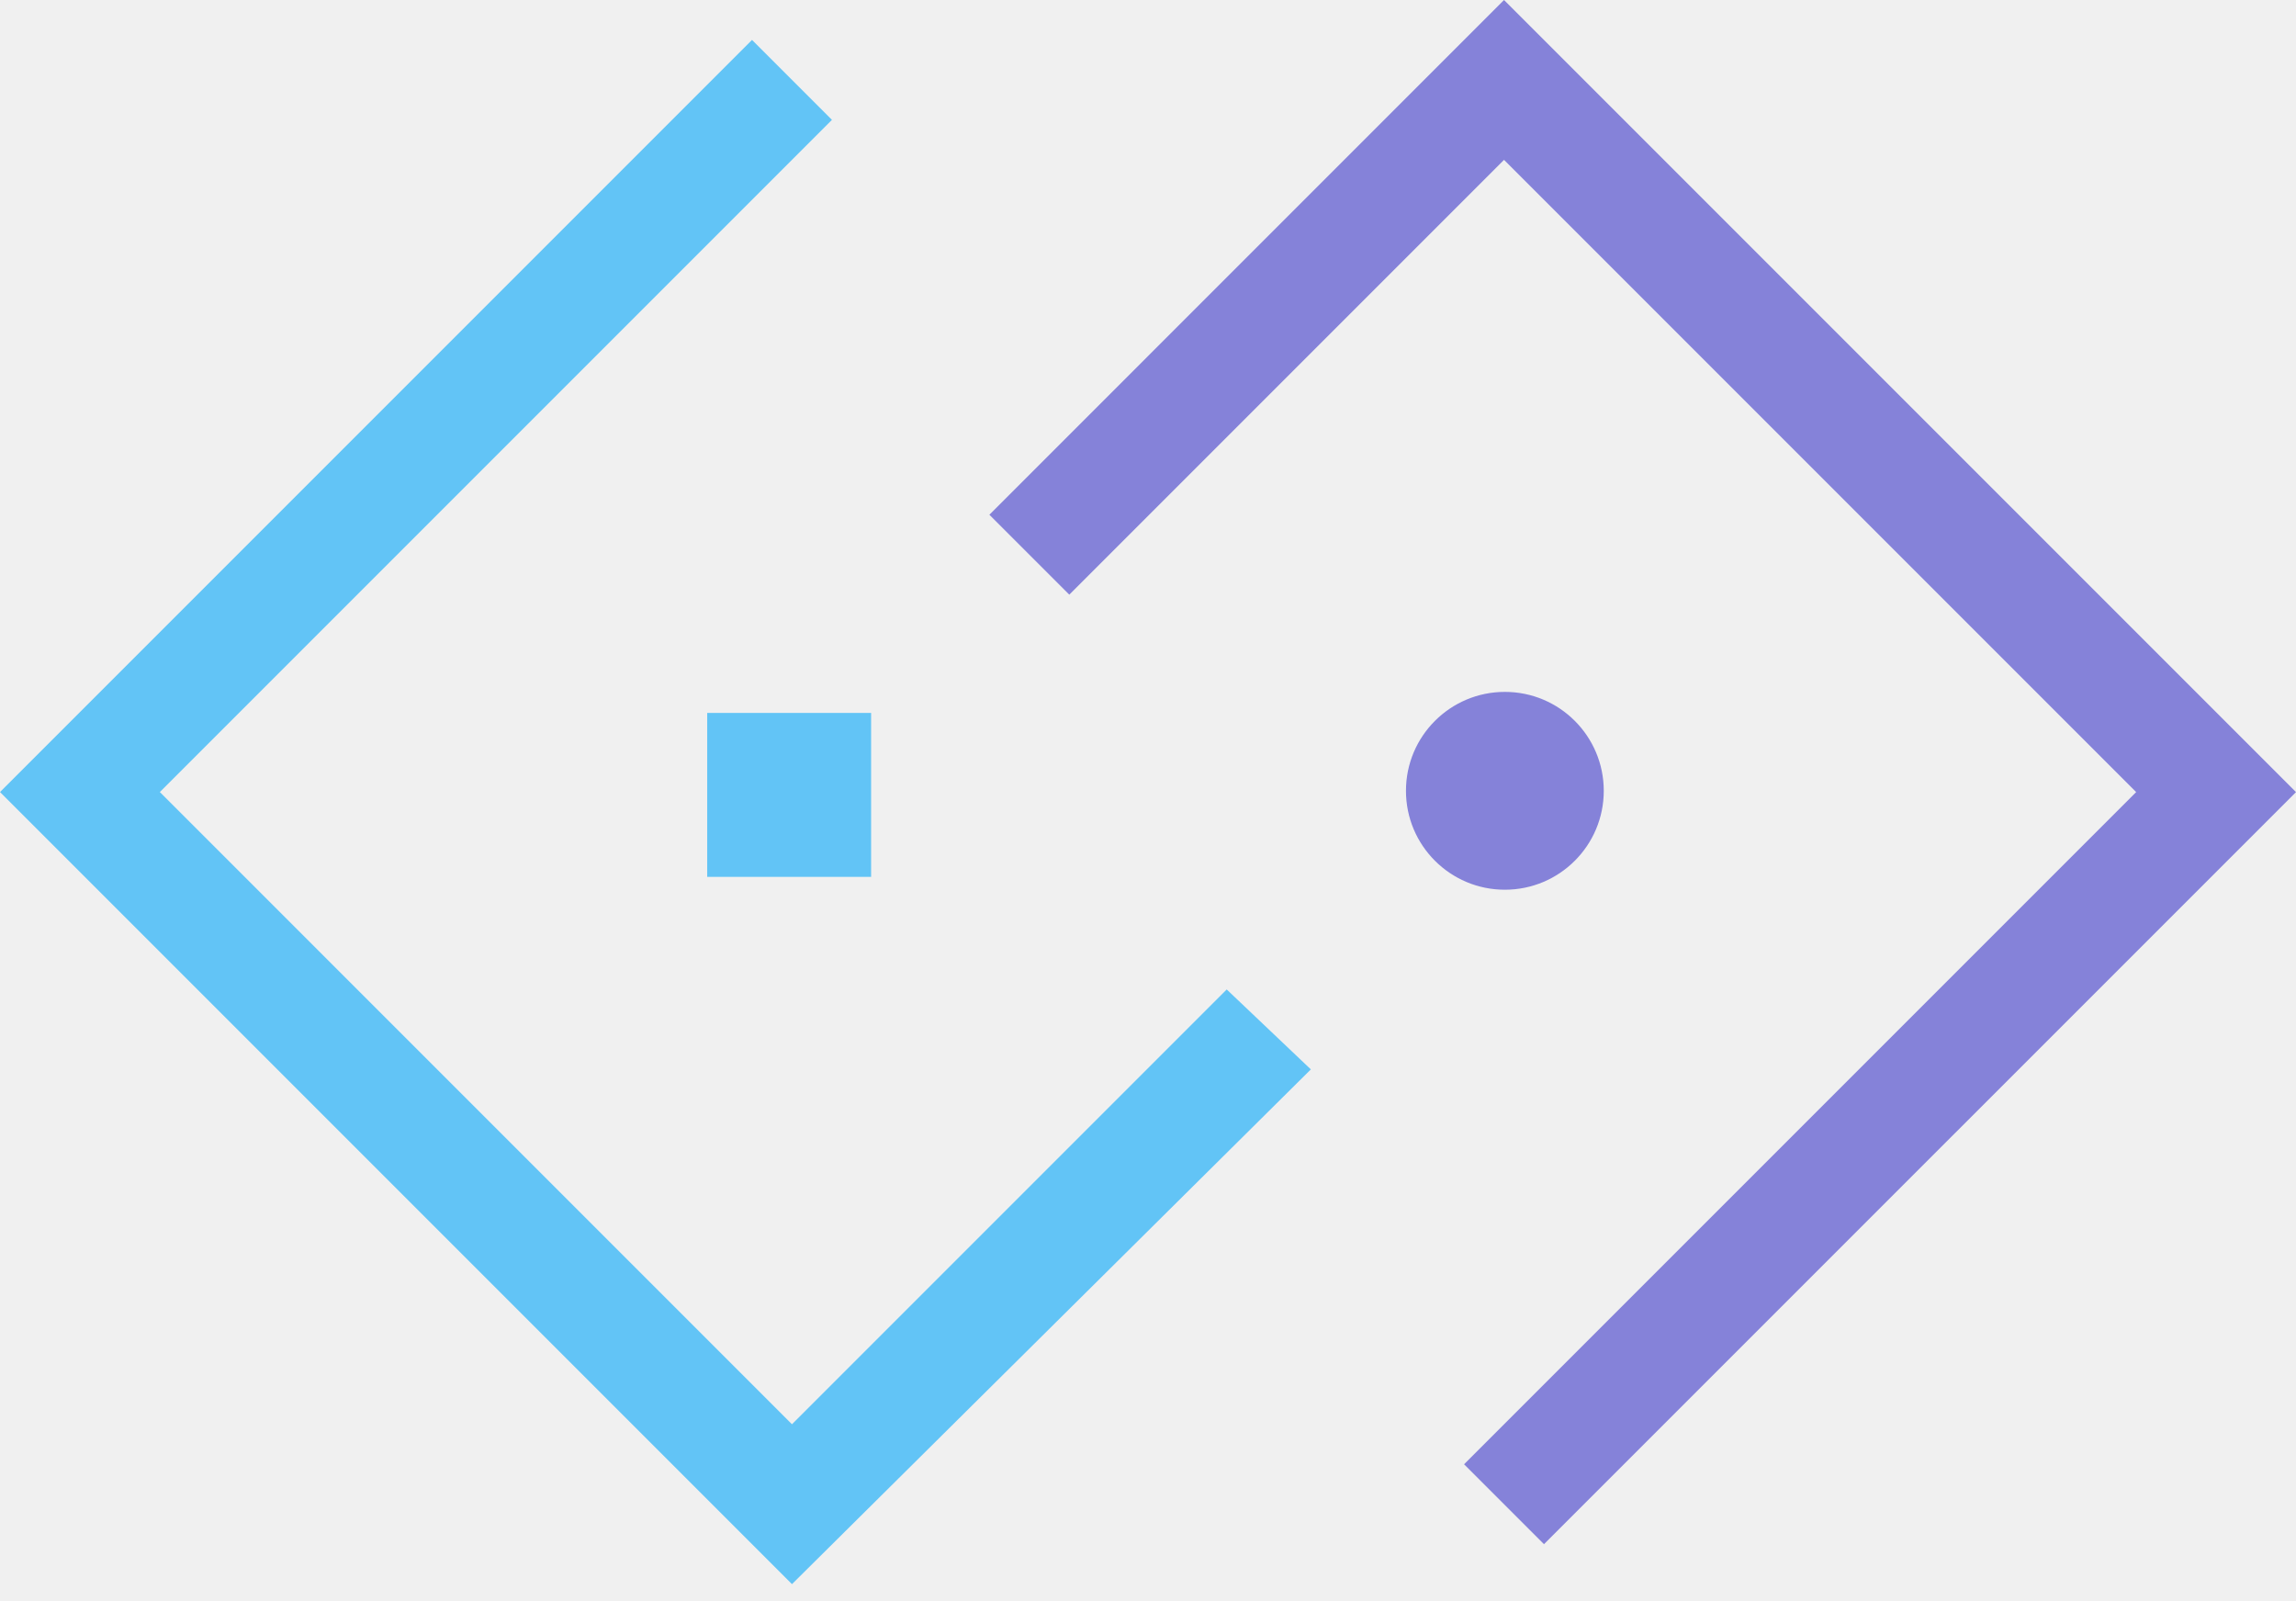
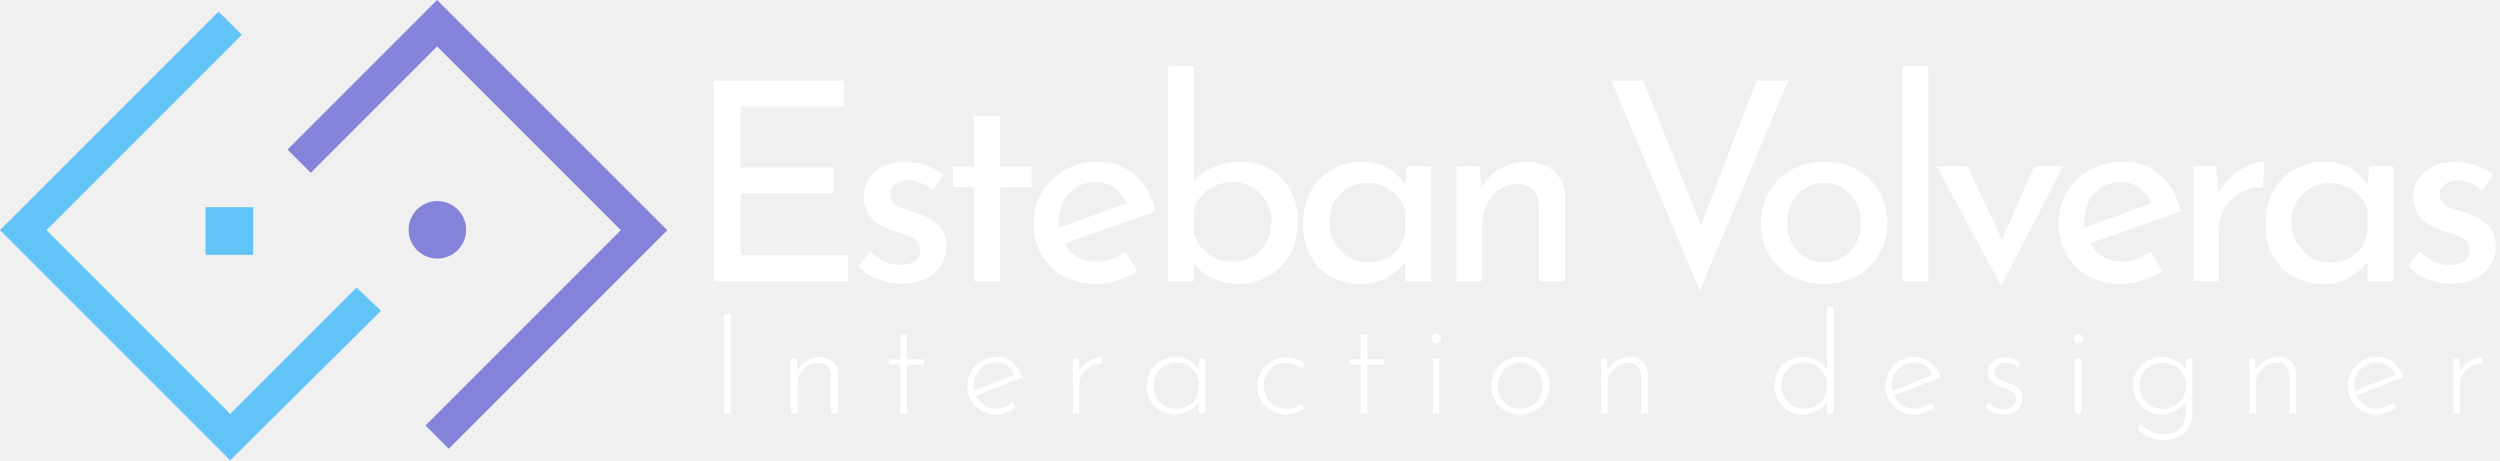
- <svg xmlns="http://www.w3.org/2000/svg" width="99" height="69" viewBox="0 0 99 69" fill="none">
-   <path d="M60.623 34.094C60.623 36.449 62.532 38.358 64.888 38.358C67.243 38.358 69.152 36.449 69.152 34.094C69.152 31.739 67.243 29.829 64.888 29.829C62.532 29.829 60.623 31.739 60.623 34.094Z" fill="#8582D9" />
-   <path d="M30.494 37.804L37.561 37.804L37.561 30.736L30.494 30.736L30.494 37.804Z" fill="#62C4F6" />
-   <path fill-rule="evenodd" clip-rule="evenodd" d="M64.851 0L99 34.149L66.574 66.574L63.128 63.128L92.108 34.149L64.851 6.892L46.106 25.637L42.66 22.192L64.851 0Z" fill="#8582D9" />
-   <path fill-rule="evenodd" clip-rule="evenodd" d="M6.892 34.147L35.872 5.167L32.426 1.721L0 34.147L34.149 68.296L56.522 46.104L52.894 42.658L34.149 61.403L6.892 34.147Z" fill="#62C4F6" />
+ <svg xmlns="http://www.w3.org/2000/svg" width="353" height="65" viewBox="0 0 353 65" fill="none">
+   <path d="M119.205 11.391V15.031H104.605V23.643H117.64V27.284H104.605V36.013H119.753V39.692H100.808V11.391H119.205Z" fill="white" />
+   <path d="M127.321 40.044C126.12 40.044 124.972 39.836 123.876 39.418C122.806 39.001 121.932 38.387 121.253 37.578L122.819 35.465C123.472 36.091 124.15 36.574 124.855 36.913C125.585 37.252 126.303 37.422 127.008 37.422C127.869 37.422 128.573 37.252 129.121 36.913C129.669 36.574 129.943 36.052 129.943 35.347C129.943 34.799 129.774 34.355 129.435 34.016C129.095 33.677 128.704 33.429 128.26 33.273C127.843 33.116 127.125 32.881 126.107 32.568C123.341 31.681 121.958 30.102 121.958 27.831C121.958 26.474 122.454 25.313 123.446 24.348C124.463 23.382 125.872 22.899 127.673 22.899C128.821 22.899 129.839 23.043 130.726 23.33C131.614 23.617 132.436 24.074 133.192 24.7L131.744 26.931C131.326 26.488 130.792 26.135 130.139 25.874C129.513 25.613 128.913 25.47 128.338 25.444C127.608 25.444 126.982 25.626 126.46 25.992C125.938 26.331 125.677 26.801 125.677 27.401C125.677 27.897 125.846 28.314 126.186 28.654C126.525 28.967 126.877 29.201 127.242 29.358C127.608 29.489 128.325 29.723 129.395 30.063C130.726 30.506 131.757 31.08 132.488 31.785C133.245 32.49 133.623 33.442 133.623 34.642C133.623 36.208 133.075 37.5 131.979 38.518C130.883 39.535 129.33 40.044 127.321 40.044Z" fill="white" />
+   <path d="M141.225 16.362V23.526H145.648V26.422H141.225V39.692H137.545V26.422H134.57V23.526H137.545V16.362H141.225Z" fill="white" />
+   <path d="M154.939 36.952C156.296 36.952 157.614 36.482 158.892 35.543L160.576 38.244C159.714 38.818 158.775 39.275 157.757 39.614C156.766 39.927 155.8 40.084 154.861 40.084C153.06 40.084 151.481 39.718 150.124 38.987C148.793 38.231 147.762 37.2 147.032 35.895C146.301 34.59 145.936 33.116 145.936 31.472C145.936 29.88 146.327 28.432 147.11 27.127C147.919 25.796 149.015 24.752 150.398 23.995C151.781 23.212 153.295 22.821 154.939 22.821C157.053 22.821 158.814 23.447 160.223 24.7C161.659 25.927 162.637 27.649 163.159 29.867L150.32 34.368C150.79 35.178 151.416 35.817 152.199 36.286C153.008 36.73 153.921 36.952 154.939 36.952ZM154.665 25.718C153.177 25.718 151.951 26.24 150.985 27.284C150.02 28.327 149.537 29.658 149.537 31.276C149.537 31.668 149.55 31.968 149.576 32.176L159.01 28.693C158.618 27.805 158.057 27.088 157.327 26.54C156.622 25.992 155.735 25.718 154.665 25.718Z" fill="white" />
+   <path d="M175.314 22.821C176.776 22.821 178.107 23.173 179.307 23.878C180.534 24.582 181.499 25.574 182.204 26.853C182.908 28.132 183.261 29.619 183.261 31.315C183.261 33.09 182.882 34.642 182.125 35.973C181.369 37.304 180.338 38.322 179.033 39.027C177.754 39.731 176.358 40.084 174.845 40.084C173.514 40.084 172.3 39.822 171.204 39.301C170.134 38.779 169.26 38.074 168.582 37.187V39.692H164.941V9.356H168.582V25.639C169.26 24.778 170.187 24.1 171.361 23.604C172.561 23.082 173.879 22.821 175.314 22.821ZM174.062 36.952C175.654 36.952 176.958 36.417 177.976 35.347C179.02 34.277 179.542 32.933 179.542 31.315C179.542 30.271 179.294 29.332 178.798 28.497C178.329 27.636 177.676 26.957 176.841 26.461C176.006 25.966 175.08 25.718 174.062 25.718C172.731 25.718 171.557 26.083 170.539 26.814C169.547 27.518 168.895 28.458 168.582 29.632V32.92C168.895 34.094 169.547 35.06 170.539 35.817C171.531 36.574 172.705 36.952 174.062 36.952Z" fill="white" />
+   <path d="M202.041 23.486V39.692H198.4V37.03C197.826 37.787 196.991 38.492 195.895 39.144C194.799 39.77 193.56 40.084 192.177 40.084C190.637 40.084 189.241 39.757 187.988 39.105C186.762 38.426 185.783 37.448 185.052 36.169C184.348 34.89 183.995 33.364 183.995 31.589C183.995 29.815 184.361 28.275 185.092 26.97C185.848 25.639 186.853 24.622 188.106 23.917C189.384 23.186 190.793 22.821 192.333 22.821C193.716 22.821 194.917 23.121 195.934 23.721C196.952 24.322 197.774 25.104 198.4 26.07L198.674 23.486H202.041ZM193.155 37.069C194.486 37.069 195.621 36.704 196.561 35.973C197.526 35.217 198.139 34.199 198.4 32.92V29.71C198.087 28.562 197.435 27.636 196.443 26.931C195.452 26.201 194.316 25.835 193.038 25.835C192.072 25.835 191.172 26.07 190.337 26.54C189.528 27.009 188.875 27.675 188.38 28.536C187.91 29.371 187.675 30.324 187.675 31.394C187.675 32.437 187.923 33.39 188.419 34.251C188.915 35.112 189.58 35.804 190.415 36.326C191.25 36.822 192.164 37.069 193.155 37.069Z" fill="white" />
+   <path d="M215.699 22.86C217.212 22.86 218.465 23.317 219.456 24.23C220.448 25.117 220.957 26.279 220.983 27.714V39.692H217.304V28.967C217.251 28.053 216.977 27.336 216.481 26.814C215.986 26.292 215.242 26.018 214.25 25.992C212.815 25.992 211.628 26.566 210.688 27.714C209.749 28.862 209.279 30.324 209.279 32.098V39.692H205.639V23.486H208.927L209.162 26.618C209.736 25.444 210.597 24.53 211.745 23.878C212.893 23.199 214.211 22.86 215.699 22.86Z" fill="white" />
+   <path d="M252.499 11.391L240.012 41.023L227.526 11.391H232.027L240.169 31.785L248.037 11.391H252.499Z" fill="white" />
+   <path d="M248.642 31.433C248.642 29.841 249.021 28.392 249.778 27.088C250.56 25.757 251.63 24.713 252.987 23.956C254.37 23.2 255.923 22.821 257.645 22.821C259.368 22.821 260.894 23.2 262.225 23.956C263.582 24.713 264.626 25.744 265.357 27.049C266.114 28.353 266.492 29.815 266.492 31.433C266.492 33.051 266.114 34.525 265.357 35.856C264.626 37.161 263.582 38.191 262.225 38.948C260.868 39.705 259.316 40.084 257.567 40.084C255.871 40.084 254.344 39.731 252.987 39.027C251.63 38.296 250.56 37.278 249.778 35.973C249.021 34.669 248.642 33.155 248.642 31.433ZM252.322 31.472C252.322 32.49 252.544 33.429 252.987 34.29C253.457 35.151 254.083 35.83 254.866 36.326C255.675 36.822 256.563 37.069 257.528 37.069C259.042 37.069 260.294 36.534 261.286 35.465C262.277 34.395 262.773 33.064 262.773 31.472C262.773 29.88 262.277 28.549 261.286 27.479C260.294 26.383 259.042 25.835 257.528 25.835C256.536 25.835 255.649 26.096 254.866 26.618C254.083 27.114 253.457 27.792 252.987 28.654C252.544 29.515 252.322 30.454 252.322 31.472Z" fill="white" />
+   <path d="M272.282 9.356V39.692H268.642V9.356H272.282Z" fill="white" />
+   <path d="M291.302 23.486L282.651 40.162H282.455L273.452 23.486H277.797L282.69 33.821L287.231 23.486H291.302Z" fill="white" />
+   <path d="M299.693 36.952C301.05 36.952 302.368 36.482 303.646 35.543L305.33 38.244C304.469 38.818 303.529 39.275 302.511 39.614C301.52 39.927 300.554 40.084 299.615 40.084C297.814 40.084 296.235 39.718 294.878 38.987C293.547 38.231 292.517 37.2 291.786 35.895C291.055 34.59 290.69 33.116 290.69 31.472C290.69 29.88 291.081 28.432 291.864 27.127C292.673 25.796 293.769 24.752 295.152 23.995C296.535 23.212 298.049 22.821 299.693 22.821C301.807 22.821 303.568 23.447 304.977 24.7C306.413 25.927 307.391 27.649 307.913 29.867L295.074 34.368C295.544 35.178 296.17 35.817 296.953 36.286C297.762 36.73 298.675 36.952 299.693 36.952ZM299.419 25.718C297.931 25.718 296.705 26.24 295.739 27.284C294.774 28.327 294.291 29.658 294.291 31.276C294.291 31.668 294.304 31.968 294.33 32.176L303.764 28.693C303.372 27.805 302.811 27.088 302.081 26.54C301.376 25.992 300.489 25.718 299.419 25.718Z" fill="white" />
+   <path d="M313.218 27.323C313.636 26.435 314.223 25.652 314.98 24.974C315.763 24.296 316.585 23.774 317.446 23.408C318.307 23.043 319.064 22.847 319.716 22.821L319.56 26.461C318.385 26.409 317.315 26.644 316.35 27.166C315.41 27.688 314.667 28.419 314.119 29.358C313.597 30.271 313.336 31.25 313.336 32.294V39.692H309.695V23.486H312.944L313.218 27.323Z" fill="white" />
+   <path d="M337.926 23.486V39.692H334.286V37.03C333.712 37.787 332.877 38.492 331.781 39.144C330.685 39.77 329.445 40.084 328.062 40.084C326.522 40.084 325.126 39.757 323.874 39.105C322.647 38.426 321.669 37.448 320.938 36.169C320.233 34.89 319.881 33.364 319.881 31.589C319.881 29.815 320.246 28.275 320.977 26.97C321.734 25.639 322.739 24.622 323.991 23.917C325.27 23.186 326.679 22.821 328.219 22.821C329.602 22.821 330.802 23.121 331.82 23.721C332.838 24.322 333.66 25.104 334.286 26.07L334.56 23.486H337.926ZM329.041 37.069C330.372 37.069 331.507 36.704 332.446 35.973C333.412 35.217 334.025 34.199 334.286 32.92V29.71C333.973 28.562 333.32 27.636 332.329 26.931C331.337 26.201 330.202 25.835 328.923 25.835C327.958 25.835 327.057 26.07 326.222 26.54C325.413 27.009 324.761 27.675 324.265 28.536C323.795 29.371 323.561 30.324 323.561 31.394C323.561 32.437 323.809 33.39 324.304 34.251C324.8 35.112 325.466 35.804 326.301 36.326C327.136 36.822 328.049 37.069 329.041 37.069Z" fill="white" />
+   <path d="M346.104 40.044C344.904 40.044 343.755 39.836 342.659 39.418C341.589 39.001 340.715 38.387 340.037 37.578L341.603 35.465C342.255 36.091 342.933 36.574 343.638 36.913C344.369 37.252 345.086 37.422 345.791 37.422C346.652 37.422 347.357 37.252 347.905 36.913C348.453 36.574 348.727 36.052 348.727 35.347C348.727 34.799 348.557 34.355 348.218 34.016C347.879 33.677 347.487 33.429 347.044 33.273C346.626 33.116 345.908 32.881 344.891 32.568C342.124 31.681 340.741 30.102 340.741 27.831C340.741 26.474 341.237 25.313 342.229 24.348C343.247 23.382 344.656 22.899 346.456 22.899C347.605 22.899 348.622 23.043 349.51 23.33C350.397 23.617 351.219 24.074 351.976 24.7L350.527 26.931C350.11 26.488 349.575 26.135 348.922 25.874C348.296 25.613 347.696 25.47 347.122 25.444C346.391 25.444 345.765 25.626 345.243 25.992C344.721 26.331 344.46 26.801 344.46 27.401C344.46 27.897 344.63 28.314 344.969 28.654C345.308 28.967 345.66 29.201 346.026 29.358C346.391 29.489 347.109 29.723 348.179 30.063C349.51 30.506 350.54 31.08 351.271 31.785C352.028 32.49 352.406 33.442 352.406 34.642C352.406 36.208 351.858 37.5 350.762 38.518C349.666 39.535 348.113 40.044 346.104 40.044Z" fill="white" />
+   <path d="M102.201 44.343H103.169V58.366H102.201V44.343Z" fill="white" />
+   <path d="M112.519 50.643L112.618 53.073L112.499 52.599C112.723 51.927 113.144 51.401 113.763 51.019C114.395 50.624 115.093 50.426 115.857 50.426C116.581 50.426 117.167 50.643 117.615 51.078C118.062 51.499 118.293 52.052 118.306 52.737V58.366H117.358V52.994C117.345 52.493 117.187 52.079 116.884 51.749C116.581 51.42 116.14 51.249 115.561 51.236C115.047 51.236 114.566 51.361 114.119 51.611C113.671 51.861 113.309 52.21 113.032 52.658C112.769 53.106 112.637 53.626 112.637 54.218V58.366H111.709V50.643H112.519Z" fill="white" />
+   <path d="M127.129 47.246H128.077V50.742H130.467V51.493H128.077V58.366H127.129V51.493H125.49V50.742H127.129V47.246Z" fill="white" />
+   <path d="M140.683 58.524C139.879 58.524 139.168 58.346 138.55 57.991C137.931 57.635 137.443 57.155 137.088 56.549C136.746 55.93 136.574 55.239 136.574 54.475C136.574 53.725 136.759 53.04 137.127 52.421C137.496 51.802 137.99 51.308 138.609 50.94C139.241 50.571 139.939 50.387 140.702 50.387C141.624 50.387 142.394 50.657 143.013 51.196C143.645 51.736 144.1 52.441 144.376 53.31L137.621 55.917L137.345 55.245L143.527 52.836L143.329 53.112C143.106 52.586 142.763 52.131 142.302 51.749C141.855 51.368 141.302 51.177 140.643 51.177C140.051 51.177 139.517 51.322 139.043 51.611C138.569 51.901 138.187 52.289 137.898 52.776C137.621 53.264 137.483 53.817 137.483 54.436C137.483 55.015 137.615 55.555 137.878 56.055C138.154 56.556 138.536 56.957 139.024 57.26C139.511 57.563 140.07 57.714 140.702 57.714C141.124 57.714 141.525 57.635 141.907 57.477C142.302 57.319 142.651 57.115 142.954 56.865L143.428 57.537C143.059 57.826 142.631 58.063 142.144 58.248C141.67 58.432 141.183 58.524 140.683 58.524Z" fill="white" />
+   <path d="M152.303 50.643L152.401 53.014L152.283 52.717C152.454 52.243 152.724 51.835 153.093 51.493C153.461 51.15 153.869 50.887 154.317 50.703C154.778 50.518 155.219 50.426 155.641 50.426L155.601 51.335C155.008 51.335 154.469 51.466 153.981 51.73C153.507 51.993 153.126 52.349 152.836 52.796C152.559 53.231 152.421 53.725 152.421 54.278V58.366H151.493V50.643H152.303Z" fill="white" />
+   <path d="M165.89 58.524C165.152 58.524 164.481 58.36 163.875 58.03C163.283 57.688 162.809 57.214 162.453 56.608C162.111 56.003 161.94 55.298 161.94 54.495C161.94 53.639 162.124 52.908 162.493 52.303C162.861 51.684 163.362 51.216 163.994 50.9C164.626 50.571 165.343 50.406 166.147 50.406C166.831 50.406 167.477 50.61 168.082 51.019C168.701 51.427 169.142 51.94 169.406 52.559L169.267 52.836L169.386 50.643H170.215V58.366H169.287V55.976L169.485 56.332C169.392 56.595 169.234 56.858 169.011 57.122C168.787 57.372 168.51 57.609 168.181 57.833C167.865 58.044 167.509 58.215 167.114 58.346C166.733 58.465 166.324 58.524 165.89 58.524ZM166.087 57.734C166.667 57.734 167.187 57.616 167.648 57.379C168.122 57.128 168.504 56.786 168.793 56.352C169.083 55.917 169.248 55.417 169.287 54.85V53.744C169.182 53.257 168.971 52.823 168.655 52.441C168.352 52.059 167.977 51.756 167.529 51.532C167.082 51.308 166.594 51.196 166.068 51.196C165.488 51.196 164.955 51.335 164.468 51.611C163.981 51.874 163.592 52.25 163.302 52.737C163.013 53.224 162.868 53.797 162.868 54.455C162.868 55.061 163.013 55.614 163.302 56.114C163.592 56.602 163.981 56.997 164.468 57.3C164.968 57.589 165.508 57.734 166.087 57.734Z" fill="white" />
+   <path d="M184.231 57.616C183.875 57.905 183.474 58.129 183.026 58.287C182.578 58.445 182.111 58.524 181.624 58.524C180.834 58.524 180.129 58.353 179.51 58.011C178.891 57.655 178.404 57.175 178.049 56.569C177.693 55.963 177.515 55.272 177.515 54.495C177.515 53.718 177.7 53.027 178.068 52.421C178.437 51.815 178.924 51.341 179.53 50.999C180.149 50.643 180.821 50.466 181.545 50.466C182.085 50.466 182.585 50.545 183.046 50.703C183.507 50.861 183.908 51.084 184.251 51.374L183.757 52.006C183.48 51.782 183.158 51.598 182.789 51.453C182.42 51.308 182.025 51.236 181.604 51.236C181.025 51.236 180.491 51.381 180.004 51.67C179.53 51.96 179.148 52.355 178.859 52.855C178.582 53.343 178.444 53.889 178.444 54.495C178.444 55.087 178.582 55.634 178.859 56.134C179.148 56.621 179.537 57.01 180.024 57.3C180.524 57.589 181.077 57.734 181.683 57.734C182.078 57.734 182.447 57.675 182.789 57.556C183.131 57.425 183.441 57.254 183.717 57.043L184.231 57.616Z" fill="white" />
+   <path d="M192.124 47.246H193.072V50.742H195.462V51.493H193.072V58.366H192.124V51.493H190.485V50.742H192.124V47.246Z" fill="white" />
+   <path d="M202.32 50.643H203.248V58.366H202.32V50.643ZM202.122 47.799C202.122 47.615 202.194 47.463 202.339 47.345C202.484 47.213 202.642 47.147 202.813 47.147C202.998 47.147 203.156 47.213 203.287 47.345C203.419 47.463 203.485 47.615 203.485 47.799C203.485 47.997 203.419 48.161 203.287 48.293C203.156 48.411 202.998 48.471 202.813 48.471C202.642 48.471 202.484 48.405 202.339 48.273C202.194 48.142 202.122 47.983 202.122 47.799Z" fill="white" />
+   <path d="M210.548 54.455C210.548 53.705 210.726 53.02 211.082 52.401C211.45 51.782 211.944 51.295 212.563 50.94C213.195 50.571 213.899 50.387 214.676 50.387C215.466 50.387 216.171 50.571 216.79 50.94C217.409 51.295 217.896 51.782 218.251 52.401C218.607 53.02 218.785 53.705 218.785 54.455C218.785 55.206 218.607 55.891 218.251 56.51C217.896 57.128 217.402 57.622 216.77 57.991C216.151 58.346 215.453 58.524 214.676 58.524C213.886 58.524 213.182 58.353 212.563 58.011C211.944 57.655 211.45 57.175 211.082 56.569C210.726 55.95 210.548 55.245 210.548 54.455ZM211.477 54.475C211.477 55.081 211.615 55.634 211.891 56.134C212.181 56.621 212.563 57.01 213.037 57.3C213.524 57.589 214.064 57.734 214.657 57.734C215.249 57.734 215.782 57.589 216.256 57.3C216.744 57.01 217.125 56.621 217.402 56.134C217.692 55.634 217.837 55.081 217.837 54.475C217.837 53.869 217.692 53.323 217.402 52.836C217.125 52.335 216.744 51.94 216.256 51.651C215.782 51.348 215.249 51.196 214.657 51.196C214.051 51.196 213.504 51.354 213.017 51.67C212.543 51.973 212.168 52.375 211.891 52.875C211.615 53.376 211.477 53.909 211.477 54.475Z" fill="white" />
+   <path d="M226.894 50.643L226.992 53.073L226.874 52.599C227.098 51.927 227.519 51.401 228.138 51.019C228.77 50.624 229.468 50.426 230.232 50.426C230.956 50.426 231.542 50.643 231.989 51.078C232.437 51.499 232.668 52.052 232.681 52.737V58.366H231.733V52.994C231.72 52.493 231.562 52.079 231.259 51.749C230.956 51.42 230.515 51.249 229.935 51.236C229.422 51.236 228.941 51.361 228.493 51.611C228.046 51.861 227.684 52.21 227.407 52.658C227.144 53.106 227.012 53.626 227.012 54.218V58.366H226.084V50.643H226.894Z" fill="white" />
+   <path d="M254.494 58.524C253.769 58.524 253.111 58.353 252.518 58.011C251.926 57.655 251.452 57.168 251.096 56.549C250.754 55.93 250.583 55.232 250.583 54.455C250.583 53.626 250.76 52.908 251.116 52.303C251.472 51.697 251.952 51.229 252.558 50.9C253.177 50.571 253.855 50.406 254.592 50.406C255.33 50.406 256.028 50.597 256.686 50.979C257.357 51.361 257.845 51.861 258.148 52.48L257.99 52.915V43.355H258.918V58.366H257.97V55.996L258.167 56.431C257.838 57.049 257.344 57.556 256.686 57.951C256.028 58.333 255.297 58.524 254.494 58.524ZM254.731 57.714C255.323 57.714 255.856 57.589 256.33 57.339C256.804 57.076 257.186 56.727 257.476 56.292C257.766 55.844 257.93 55.344 257.97 54.791V53.804C257.878 53.303 257.673 52.855 257.357 52.461C257.041 52.065 256.66 51.756 256.212 51.532C255.764 51.295 255.27 51.177 254.731 51.177C254.138 51.177 253.598 51.315 253.111 51.591C252.624 51.868 252.235 52.25 251.946 52.737C251.656 53.224 251.511 53.79 251.511 54.436C251.511 55.041 251.656 55.594 251.946 56.095C252.235 56.582 252.624 56.977 253.111 57.28C253.611 57.569 254.151 57.714 254.731 57.714Z" fill="white" />
+   <path d="M270.325 58.524C269.522 58.524 268.81 58.346 268.192 57.991C267.573 57.635 267.086 57.155 266.73 56.549C266.388 55.93 266.216 55.239 266.216 54.475C266.216 53.725 266.401 53.04 266.769 52.421C267.138 51.802 267.632 51.308 268.251 50.94C268.883 50.571 269.581 50.387 270.345 50.387C271.266 50.387 272.037 50.657 272.655 51.196C273.287 51.736 273.742 52.441 274.018 53.31L267.263 55.917L266.987 55.245L273.169 52.836L272.971 53.112C272.748 52.586 272.405 52.131 271.944 51.749C271.497 51.368 270.944 51.177 270.285 51.177C269.693 51.177 269.159 51.322 268.685 51.611C268.211 51.901 267.829 52.289 267.54 52.776C267.263 53.264 267.125 53.817 267.125 54.436C267.125 55.015 267.257 55.555 267.52 56.055C267.797 56.556 268.178 56.957 268.666 57.26C269.153 57.563 269.712 57.714 270.345 57.714C270.766 57.714 271.167 57.635 271.549 57.477C271.944 57.319 272.293 57.115 272.596 56.865L273.07 57.537C272.702 57.826 272.274 58.063 271.786 58.248C271.312 58.432 270.825 58.524 270.325 58.524Z" fill="white" />
+   <path d="M282.952 58.524C282.504 58.524 282.037 58.445 281.55 58.287C281.062 58.116 280.667 57.846 280.365 57.477L280.799 56.865C281.062 57.142 281.372 57.365 281.727 57.537C282.096 57.695 282.485 57.774 282.893 57.774C283.196 57.774 283.479 57.734 283.742 57.655C284.019 57.563 284.242 57.411 284.414 57.201C284.585 56.99 284.67 56.707 284.67 56.352C284.67 55.983 284.565 55.7 284.354 55.502C284.157 55.305 283.9 55.147 283.584 55.028C283.281 54.897 282.959 54.778 282.616 54.673C282.05 54.488 281.583 54.238 281.214 53.922C280.858 53.606 280.681 53.158 280.681 52.579C280.681 52.158 280.779 51.789 280.977 51.473C281.188 51.157 281.471 50.913 281.826 50.742C282.182 50.558 282.583 50.466 283.031 50.466C283.439 50.466 283.841 50.531 284.236 50.663C284.644 50.795 285.013 51.019 285.342 51.335L284.927 51.986C284.716 51.697 284.433 51.499 284.078 51.394C283.735 51.288 283.433 51.229 283.169 51.216C282.945 51.216 282.708 51.262 282.458 51.354C282.221 51.447 282.017 51.585 281.846 51.769C281.688 51.94 281.609 52.171 281.609 52.461C281.609 52.763 281.694 53.014 281.866 53.211C282.037 53.395 282.254 53.547 282.517 53.665C282.794 53.784 283.077 53.896 283.367 54.001C283.749 54.12 284.104 54.264 284.433 54.436C284.776 54.594 285.052 54.811 285.263 55.087C285.487 55.351 285.599 55.706 285.599 56.154C285.599 56.602 285.5 57.01 285.302 57.379C285.105 57.734 284.809 58.017 284.414 58.228C284.032 58.425 283.545 58.524 282.952 58.524Z" fill="white" />
+   <path d="M292.949 50.643H293.878V58.366H292.949V50.643ZM292.752 47.799C292.752 47.615 292.824 47.463 292.969 47.345C293.114 47.213 293.272 47.147 293.443 47.147C293.628 47.147 293.786 47.213 293.917 47.345C294.049 47.463 294.115 47.615 294.115 47.799C294.115 47.997 294.049 48.161 293.917 48.293C293.786 48.411 293.628 48.471 293.443 48.471C293.272 48.471 293.114 48.405 292.969 48.273C292.824 48.142 292.752 47.983 292.752 47.799Z" fill="white" />
+   <path d="M305.365 62.139C304.931 62.139 304.516 62.086 304.121 61.981C303.726 61.889 303.338 61.724 302.956 61.487C302.574 61.25 302.179 60.94 301.771 60.559L302.324 59.926C302.89 60.466 303.417 60.828 303.904 61.013C304.391 61.21 304.865 61.309 305.326 61.309C306.129 61.309 306.768 61.177 307.242 60.914C307.716 60.664 308.058 60.322 308.269 59.887C308.48 59.466 308.591 58.992 308.605 58.465L308.624 55.956L308.842 56.194C308.578 56.878 308.104 57.438 307.42 57.872C306.748 58.307 305.984 58.524 305.128 58.524C304.404 58.524 303.739 58.346 303.133 57.991C302.541 57.622 302.067 57.135 301.711 56.529C301.356 55.91 301.178 55.226 301.178 54.475C301.178 53.672 301.362 52.967 301.731 52.362C302.1 51.756 302.6 51.282 303.232 50.94C303.864 50.584 304.562 50.406 305.326 50.406C306.037 50.406 306.709 50.591 307.341 50.959C307.986 51.328 308.453 51.815 308.743 52.421L308.624 52.855L308.723 50.643H309.553V58.485C309.553 59.117 309.408 59.709 309.118 60.262C308.842 60.828 308.394 61.283 307.775 61.625C307.169 61.968 306.366 62.139 305.365 62.139ZM302.106 54.455C302.106 55.061 302.251 55.614 302.541 56.114C302.831 56.602 303.219 56.997 303.706 57.3C304.207 57.589 304.76 57.734 305.365 57.734C305.945 57.734 306.471 57.609 306.946 57.359C307.42 57.096 307.808 56.746 308.111 56.312C308.414 55.877 308.585 55.41 308.624 54.91V53.764C308.519 53.264 308.308 52.823 307.992 52.441C307.689 52.059 307.308 51.756 306.847 51.532C306.399 51.308 305.905 51.196 305.365 51.196C304.76 51.196 304.207 51.335 303.706 51.611C303.219 51.888 302.831 52.27 302.541 52.757C302.251 53.244 302.106 53.81 302.106 54.455Z" fill="white" />
+   <path d="M318.43 50.643L318.529 53.073L318.41 52.599C318.634 51.927 319.056 51.401 319.674 51.019C320.306 50.624 321.004 50.426 321.768 50.426C322.492 50.426 323.078 50.643 323.526 51.078C323.974 51.499 324.204 52.052 324.217 52.737V58.366H323.269V52.994C323.256 52.493 323.098 52.079 322.795 51.749C322.492 51.42 322.051 51.249 321.472 51.236C320.958 51.236 320.478 51.361 320.03 51.611C319.582 51.861 319.22 52.21 318.944 52.658C318.68 53.106 318.549 53.626 318.549 54.218V58.366H317.62V50.643H318.43Z" fill="white" />
+   <path d="M335.628 58.524C334.825 58.524 334.114 58.346 333.495 57.991C332.876 57.635 332.389 57.155 332.033 56.549C331.691 55.93 331.52 55.239 331.52 54.475C331.52 53.725 331.704 53.04 332.073 52.421C332.441 51.802 332.935 51.308 333.554 50.94C334.186 50.571 334.884 50.387 335.648 50.387C336.57 50.387 337.34 50.657 337.959 51.196C338.591 51.736 339.045 52.441 339.322 53.31L332.567 55.917L332.29 55.245L338.472 52.836L338.275 53.112C338.051 52.586 337.709 52.131 337.248 51.749C336.8 51.368 336.247 51.177 335.589 51.177C334.996 51.177 334.463 51.322 333.989 51.611C333.515 51.901 333.133 52.289 332.843 52.776C332.567 53.264 332.428 53.817 332.428 54.436C332.428 55.015 332.56 55.555 332.823 56.055C333.1 56.556 333.482 56.957 333.969 57.26C334.456 57.563 335.016 57.714 335.648 57.714C336.069 57.714 336.471 57.635 336.853 57.477C337.248 57.319 337.597 57.115 337.899 56.865L338.373 57.537C338.005 57.826 337.577 58.063 337.09 58.248C336.616 58.432 336.128 58.524 335.628 58.524Z" fill="white" />
+   <path d="M347.248 50.643L347.347 53.014L347.228 52.717C347.399 52.243 347.669 51.835 348.038 51.493C348.407 51.15 348.815 50.887 349.263 50.703C349.723 50.518 350.165 50.426 350.586 50.426L350.546 51.335C349.954 51.335 349.414 51.466 348.927 51.73C348.453 51.993 348.071 52.349 347.781 52.796C347.505 53.231 347.366 53.725 347.366 54.278V58.366H346.438V50.643H347.248Z" fill="white" />
+   <path d="M57.698 32.449C57.698 34.69 59.515 36.507 61.756 36.507C63.998 36.507 65.815 34.69 65.815 32.449C65.815 30.207 63.998 28.39 61.756 28.39C59.515 28.39 57.698 30.207 57.698 32.449Z" fill="#8582D9" />
+   <path d="M29.022 35.98L35.749 35.98L35.749 29.253L29.022 29.253L29.022 35.98Z" fill="#62C4F6" />
+   <path fill-rule="evenodd" clip-rule="evenodd" d="M61.722 0L94.223 32.501L63.362 63.362L60.082 60.082L87.663 32.501L61.722 6.56L43.881 24.4L40.601 21.121L61.722 0Z" fill="#8582D9" />
+   <path fill-rule="evenodd" clip-rule="evenodd" d="M6.56 32.499L34.141 4.918L30.861 1.638L0 32.499L32.501 65L53.795 43.879L50.342 40.6L32.501 58.441L6.56 32.499Z" fill="#62C4F6" />
</svg>
